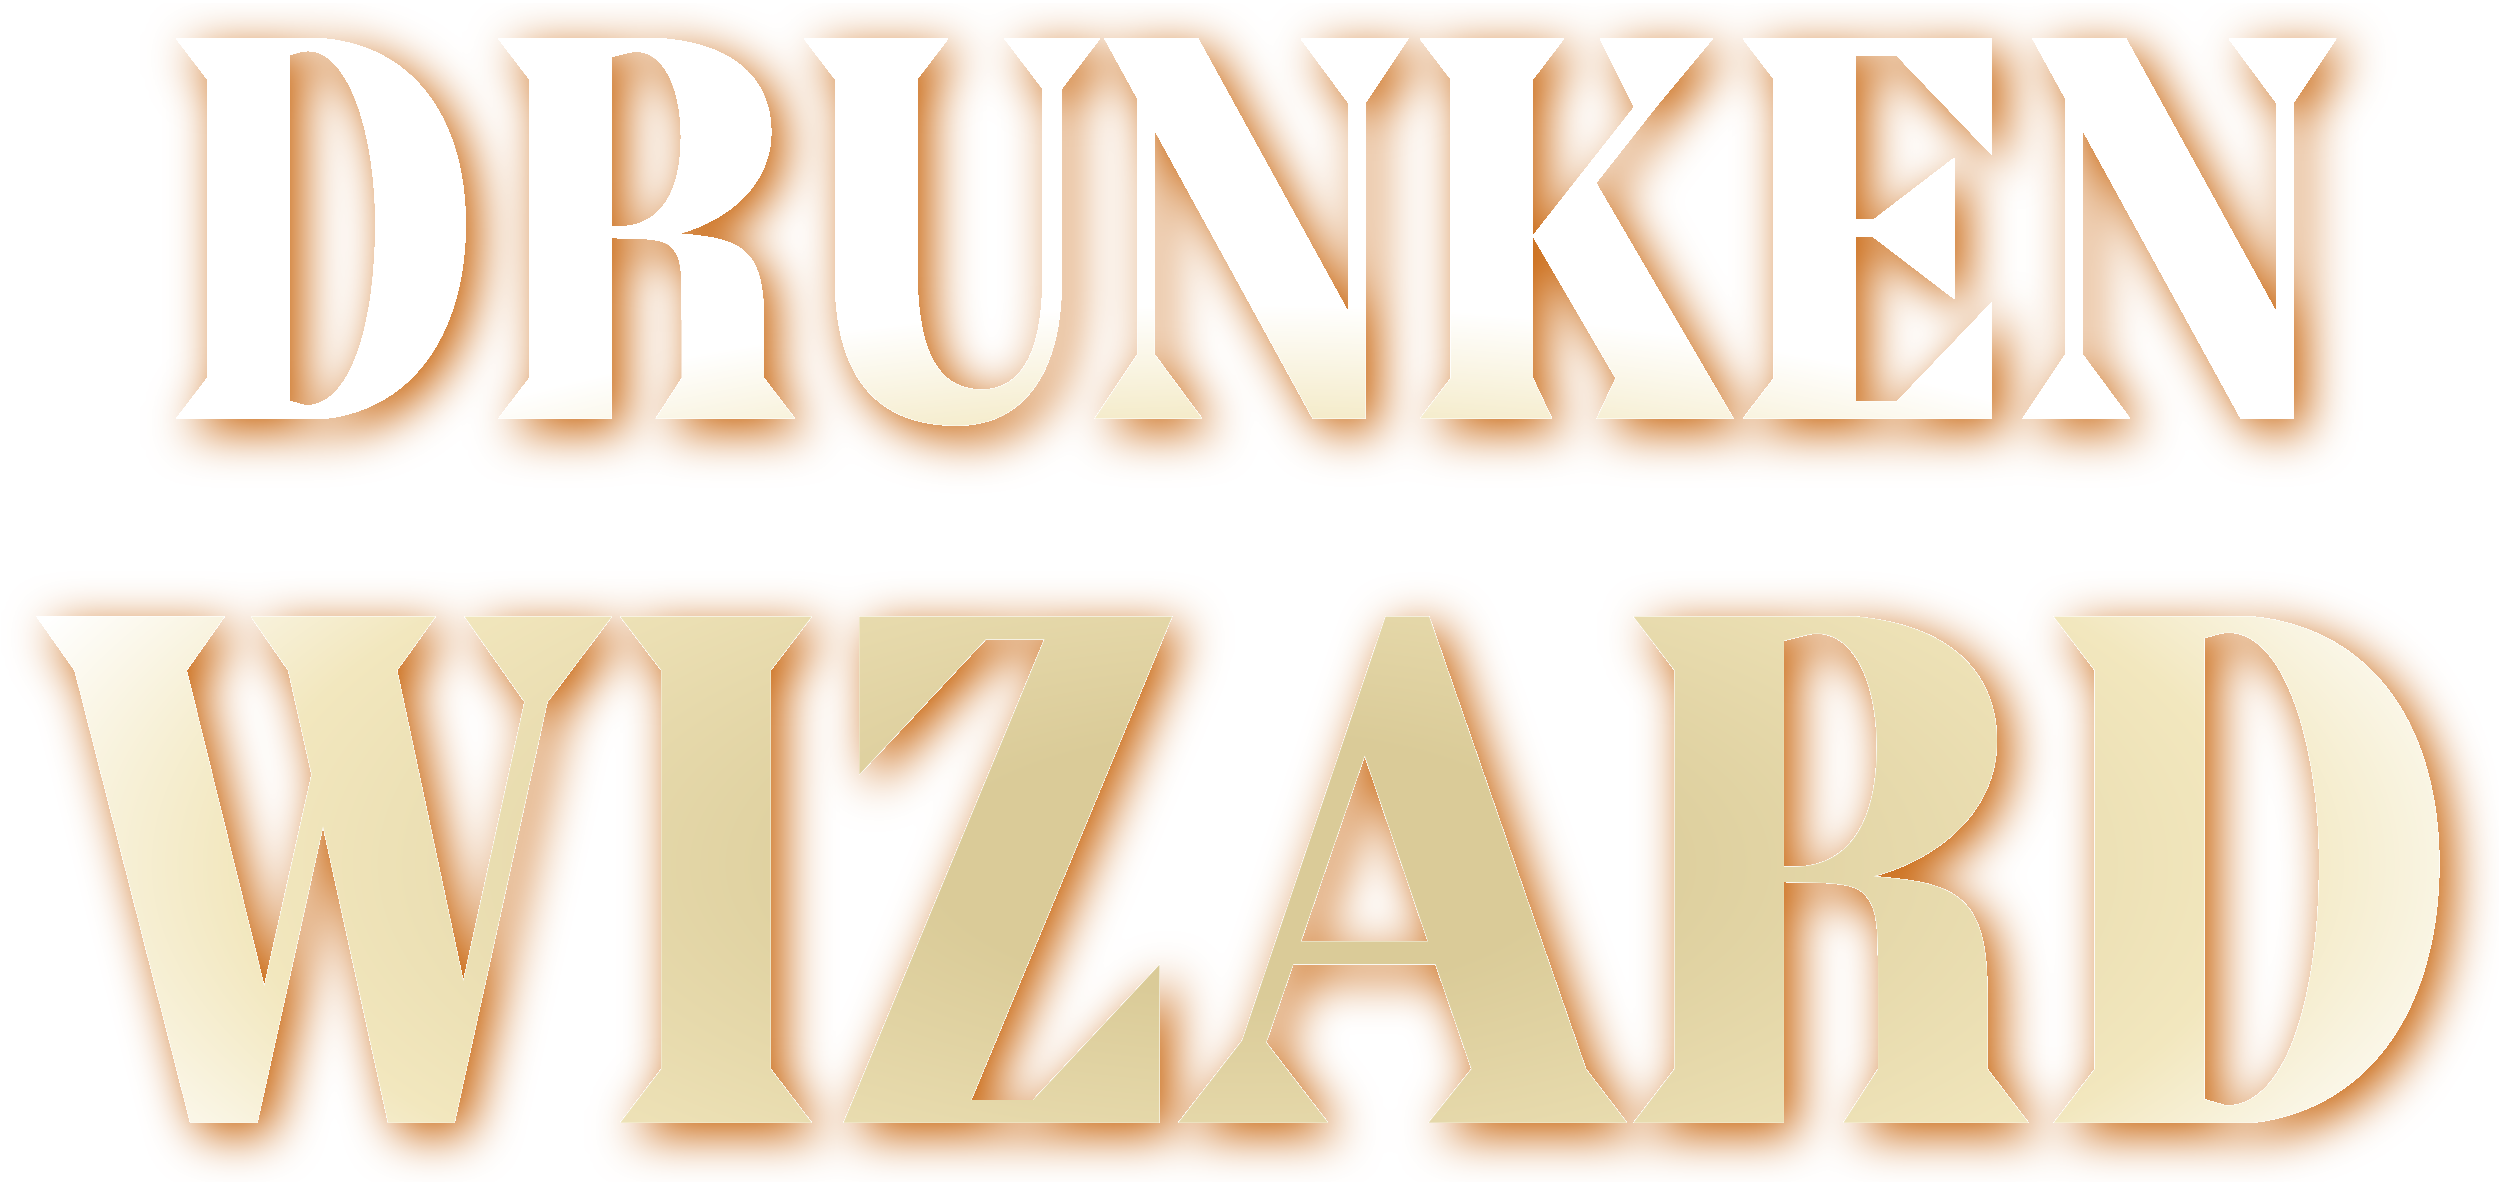
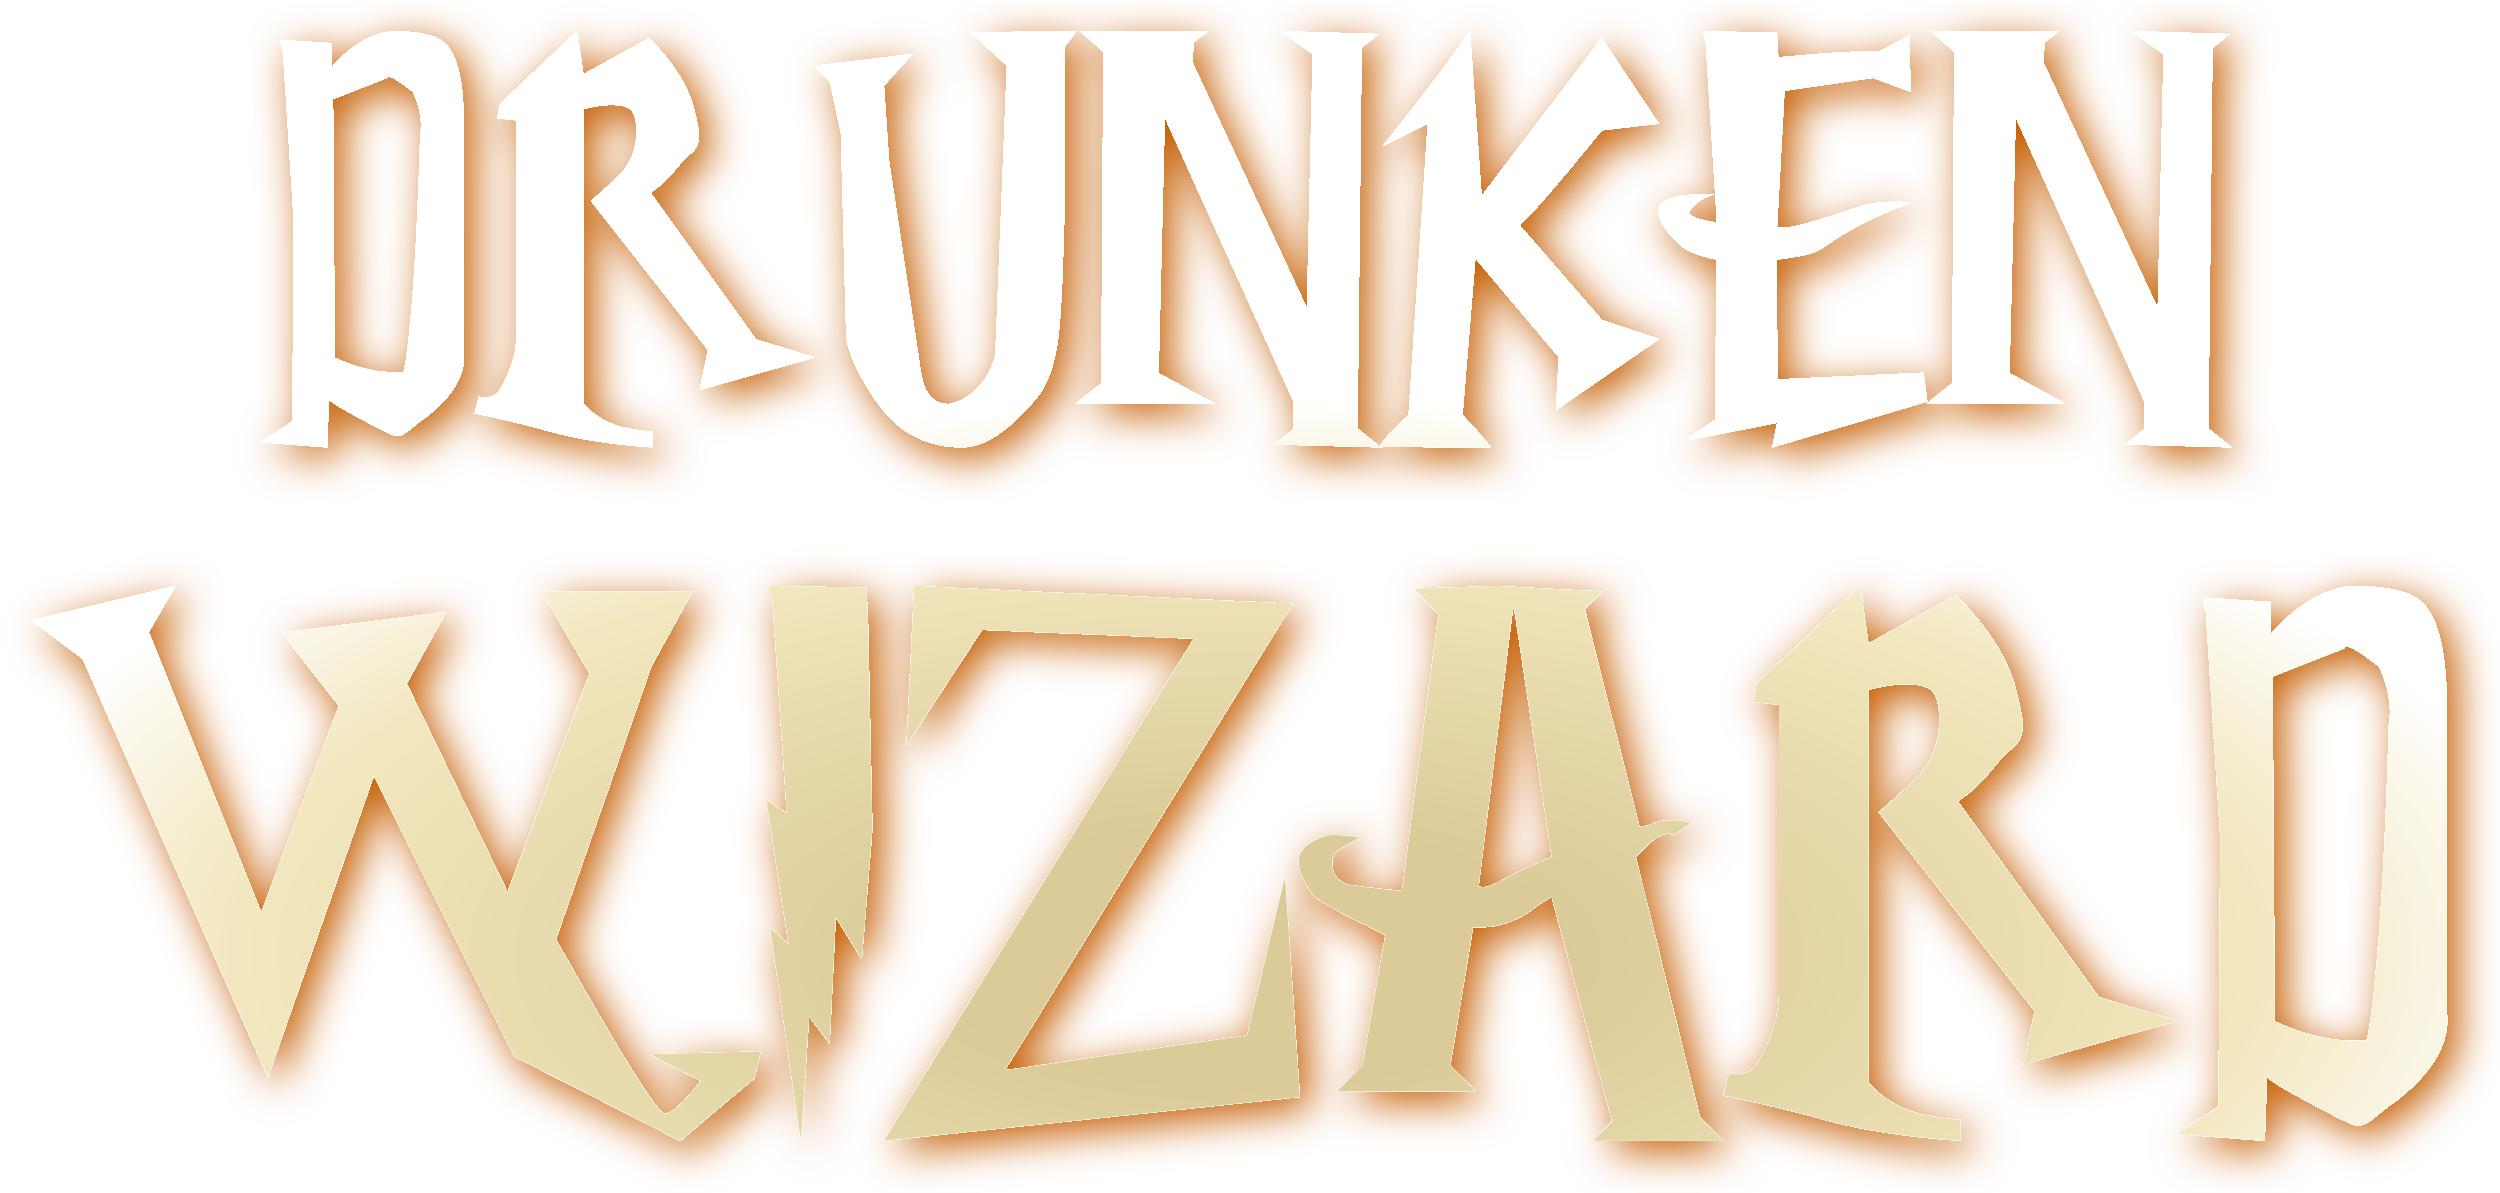
- <svg xmlns="http://www.w3.org/2000/svg" width="633" height="300" viewBox="0 0 633 300" fill="none">
-   <g filter="url(#filter0_d_12_4545)">
-     <path d="M82.478 9.84H44.678L52.478 20.04V95.76L44.678 105.96H82.478C105.878 103.08 117.878 82.56 117.878 56.76C117.878 31.56 105.878 12.24 82.478 9.84ZM73.238 101.52V13.92L75.758 13.2C87.638 9.96 95.078 32.88 95.078 56.76C95.078 80.16 89.558 102.72 77.438 102.72L73.238 101.52ZM166.081 105.96H201.241L193.441 95.76V81.72C193.441 65.28 189.481 60.84 175.441 59.52L171.841 59.16C184.681 55.68 195.241 46.44 195.241 33.48C195.241 21.72 187.801 11.64 168.481 9.84H126.241L134.041 20.04V95.76L126.241 105.96H154.801V60.24L160.801 60.36C166.561 60.48 168.961 61.2 170.281 62.76C172.801 65.64 172.681 69.36 172.681 81.12V95.76L166.081 105.96ZM156.601 57.36H154.801V14.4L159.121 13.32C167.041 11.4 172.441 20.76 172.441 34.68C172.441 47.88 167.881 57.36 156.601 57.36ZM264.005 22.44V69.96C264.005 93 256.445 98.64 248.525 98.64C235.685 98.64 232.205 85.56 232.205 67.32V20.04L240.005 9.84H203.645L211.445 20.04V70.32C211.445 94.68 221.405 107.76 242.285 107.76C259.685 107.76 268.805 93.6 268.805 71.16V22.44L278.405 9.84H254.405L264.005 22.44ZM341.411 26.04V79.08L303.371 9.84H279.731L288.011 24.96V89.76L277.211 105.96H304.331L292.331 89.76V32.88L332.411 105.96H345.731V26.04L356.531 9.84H329.411L341.411 26.04ZM359.561 9.84L367.361 20.04V95.76L359.561 105.96H392.921L388.121 95.76V20.04L395.921 9.84H359.561ZM404.081 46.32L419.201 27.12L433.601 9.84H405.161L413.801 27.12L388.121 59.76L409.121 95.76L404.321 105.96H438.881L404.081 46.32ZM504.358 39.24V9.84H441.358L449.158 20.04V95.76L441.358 105.96H504.358V76.56L480.358 101.64H469.918V60H474.358L494.758 75.6V40.08L474.358 55.68H469.918V14.16H480.358L504.358 39.24ZM576.372 26.04V79.08L538.332 9.84H514.692L522.972 24.96V89.76L512.172 105.96H539.292L527.292 89.76V32.88L567.372 105.96H580.692V26.04L591.492 9.84H564.372L576.372 26.04ZM132.831 177.72L117.311 248.44L100.511 169.72L110.271 156.12H63.551L72.991 169.72L78.911 196.12L66.911 249.72L47.231 169.72L56.831 156.12H9.311L18.911 169.72L48.191 284.28H65.151L81.791 209.24L98.271 284.28H115.071L138.591 177.72L154.911 156.12H117.631L132.831 177.72ZM205.53 284.28L195.13 270.68V169.72L205.53 156.12H157.05L167.45 169.72V270.68L157.05 284.28H205.53ZM296.775 156.12H217.575V196.12L249.575 161.88H264.455L213.575 284.28H293.575V244.28L261.575 278.52H245.895L296.775 156.12ZM411.944 284.28L401.544 270.68L361.864 156.12H350.824L314.504 263.48L298.344 284.28H336.264L320.584 263.96L327.464 244.12H363.464L372.584 270.68L361.704 284.28H411.944ZM345.544 191.32L361.544 238.36H329.384L345.544 191.32ZM466.733 284.28H513.613L503.213 270.68V251.96C503.213 230.04 497.933 224.12 479.213 222.36L474.413 221.88C491.533 217.24 505.613 204.92 505.613 187.64C505.613 171.96 495.693 158.52 469.933 156.12H413.613L424.013 169.72V270.68L413.613 284.28H451.693V223.32L459.693 223.48C467.373 223.64 470.573 224.6 472.333 226.68C475.693 230.52 475.533 235.48 475.533 251.16V270.68L466.733 284.28ZM454.093 219.48H451.693V162.2L457.453 160.76C468.013 158.2 475.213 170.68 475.213 189.24C475.213 206.84 469.133 219.48 454.093 219.48ZM570.419 156.12H520.019L530.419 169.72V270.68L520.019 284.28H570.419C601.619 280.44 617.619 253.08 617.619 218.68C617.619 185.08 601.619 159.32 570.419 156.12ZM558.099 278.36V161.56L561.459 160.6C577.299 156.28 587.219 186.84 587.219 218.68C587.219 249.88 579.859 279.96 563.699 279.96L558.099 278.36Z" fill="url(#paint0_angular_12_4545)" />
+ <svg xmlns="http://www.w3.org/2000/svg" width="721" height="344" viewBox="0 0 721 344" fill="none">
+   <g filter="url(#filter0_d_14_7837)">
+     <path d="M133.699 101.16C133.779 101.72 133.819 102.28 133.819 102.84C133.819 108.92 129.979 114.88 122.299 120.72C121.899 120.88 120.539 121.92 118.219 123.84C116.299 125.44 114.819 126.04 113.779 125.64C112.419 125.16 109.219 123.56 104.179 120.84C98.899 118.04 95.779 116.16 94.819 115.2L94.339 129L75.379 127.56L84.379 121.56L84.739 63.36L81.619 14.52L80.779 11.52L95.659 12.48V19.44C101.019 13.28 106.779 9.8 112.939 9C120.779 9 125.939 10.2 128.419 12.6C131.939 16.04 133.699 23.56 133.699 35.16V101.16ZM121.219 38.88C121.379 38.08 121.459 37.24 121.459 36.36C121.459 33 120.659 29.68 119.059 26.4C115.379 23.52 113.059 22.08 112.099 22.08C111.779 22.08 111.619 22.2 111.619 22.44L96.019 28.56L96.499 103.2C102.659 106 108.419 107.4 113.779 107.4C114.819 107.4 115.699 107.36 116.419 107.28C117.059 104.72 117.619 100.76 118.099 95.4C119.459 82.52 120.499 63.68 121.219 38.88ZM234.942 103.08L201.822 112.44L204.222 100.92L170.502 57.96C174.502 54.52 177.542 51.68 179.622 49.44C182.262 46.4 183.582 42.48 183.582 37.68C183.582 34.64 182.982 32.56 181.782 31.44C180.662 30.64 178.862 30.24 176.382 30.24C174.062 30.24 171.342 30.64 168.222 31.44V116.52C171.182 119.72 174.782 121.92 179.022 123.12C183.182 124 186.222 124.44 188.142 124.44V129C176.542 128.2 166.702 126.68 158.622 124.44C155.022 123.32 147.782 121.56 136.902 119.16L138.102 114.48C140.822 114.96 142.822 114.32 144.102 112.56C147.302 107.04 148.902 101.96 148.902 97.32V34.68L143.502 34.08L144.102 30.12L166.422 9L168.222 21.48L187.182 11.04C193.662 17.52 197.862 23.88 199.782 30.12C200.982 34.52 201.582 37.52 201.582 39.12C201.582 41.6 200.582 43.44 198.582 44.64C198.102 44.96 196.782 46.44 194.622 49.08C192.462 51.72 190.102 53.88 187.542 55.56L218.022 97.92L234.942 103.08ZM310.348 9L307.108 13.44C307.108 43.92 307.108 57.96 307.108 55.56C306.628 77.16 305.988 91.04 305.188 97.2C304.228 105.04 302.148 110.88 298.948 114.72C291.028 124.24 283.868 129 277.468 129C267.948 129 260.268 125.32 254.428 117.96C252.748 115.8 251.268 113.64 249.988 111.48C246.868 106.36 244.908 101.76 244.108 97.68L242.548 38.52L239.428 23.76L234.988 18.96L263.068 15.6L254.908 24.72L256.348 46.32L265.588 107.52C266.548 113.68 269.308 116.68 273.868 116.52C275.708 116.12 277.428 115.4 279.028 114.36C282.868 111.8 285.548 107.92 287.068 102.72L290.428 18.96L279.988 9.36L310.348 9ZM398.18 129L367.58 128.16L373.1 123.72L372.98 115.56L335.9 33.72L334.1 107.64L350.18 116.4H310.34L317.66 110.52L318.26 14.88L311.54 9H348.38L344.3 12.12L343.82 17.88L376.94 89.04L378.62 15.6L369.38 9L397.58 9.84L392.66 13.8L391.46 123.6L398.18 129ZM478.39 97.8L448.75 118.2L449.59 102.96L425.47 74.4L421.75 119.76C423.99 121.92 426.71 125 429.91 129L398.95 128.88C396.71 129.52 399.15 126.48 406.27 119.76L411.79 35.64L399.07 41.88C412.03 25.48 420.31 14.52 423.91 9L427.27 56.64L461.95 11.04L478.39 35.64L461.95 37.56C448.83 53.64 440.91 62.76 438.19 64.92L461.95 92.28L478.39 97.8ZM555.787 115.8L511.147 129L512.587 121.92L485.587 127.2L494.707 121.08L495.067 74.88C489.947 73.76 486.467 72.36 484.627 70.68C480.467 66.92 478.387 63.68 478.387 60.96C478.387 60.16 478.627 59.44 479.107 58.8C481.267 56.72 486.307 55.8 494.227 56.04C492.307 56.52 490.667 57.36 489.307 58.56C487.787 60.08 487.027 61 487.027 61.32C487.027 61.8 487.667 62.32 488.947 62.88C489.907 63.28 491.947 63.72 495.067 64.2V61.92L491.947 12.12L491.107 9L512.467 9.48L512.827 16.56C528.267 15.12 537.907 14.6 541.747 15L550.627 10.32L550.987 26.4L540.187 22.44L514.627 26.16L512.467 65.64C514.627 65.64 516.187 65.56 517.147 65.4C520.747 64.68 527.147 62.72 536.347 59.52C539.307 58.64 542.747 58.2 546.667 58.2C548.107 58.2 549.547 58.28 550.987 58.44C540.987 62.2 532.867 66.32 526.627 70.8C524.787 72.24 522.347 73.24 519.307 73.8C516.987 74.2 514.667 74.56 512.347 74.88L512.587 109.44L554.707 107.52L555.787 115.8ZM643.57 129L612.97 128.16L618.49 123.72L618.37 115.56L581.29 33.72L579.49 107.64L595.57 116.4H555.73L563.05 110.52L563.65 14.88L556.93 9H593.77L589.69 12.12L589.21 17.88L622.33 89.04L624.01 15.6L614.77 9L642.97 9.84L638.05 13.8L636.85 123.6L643.57 129ZM219.349 303.24L217.589 310.92L196.149 329L148.309 304.68L107.829 223.72L77.269 310.6L23.829 189.96L9.109 178.92L50.549 169L42.869 182.28L75.349 263.24L97.749 203.56L81.269 182.44L128.629 176.52L117.269 197.16L146.389 257.32L170.069 194.28L156.309 170.6H199.669L187.829 192.2L160.309 270.92C179.189 304.52 189.696 321.32 191.829 321.32C192.576 321.107 193.429 320.68 194.389 320.04C196.629 318.44 199.189 315.667 202.069 311.72L187.509 304.04L219.349 303.24ZM251.582 239.08L248.542 276.52L241.022 264.52L239.262 300.84L233.342 293.16L230.942 329L222.142 267.72L227.422 272.2L221.022 230.76L226.942 234.6L222.782 172.84L221.662 169L249.822 169.48L250.302 178.44L251.582 239.08ZM374.891 316.36L254.891 329L344.331 184.2L283.211 181.64L261.451 214.76L263.691 169L372.811 174.12L289.771 308.68L359.691 298.6L370.571 252.84L374.891 316.36ZM497.131 329H459.531L464.971 323.4L447.531 258.76C446.464 259.08 444.224 260.52 440.811 263.08C436.331 265.96 431.797 267.4 427.211 267.4H424.811L418.251 307.24L425.611 314.76H385.611L392.971 307.24L399.531 269.8C398.357 269.053 396.491 268.04 393.931 266.76C389.557 264.84 384.651 262.173 379.211 258.76C376.117 254.6 374.571 251.187 374.571 248.52C374.571 247.773 374.677 247.08 374.891 246.44C375.531 244.947 376.917 243.613 379.051 242.44C381.291 241.267 383.211 240.733 384.811 240.84C385.771 240.84 388.224 241.053 392.171 241.48C390.677 242.227 388.597 243.453 385.931 245.16C384.757 245.907 384.171 247.08 384.171 248.68C384.171 251.987 385.611 254.12 388.491 255.08C389.664 255.4 394.944 256.04 404.331 257L414.891 177.16L408.011 169.8L431.531 169L461.931 170.6L456.971 175.56L472.811 238.44C473.984 238.44 475.637 238.013 477.771 237.16C480.117 236.413 483.424 236.413 487.691 237.16L482.731 240.84C482.304 240.52 481.771 240.36 481.131 240.36C480.171 240.36 479.104 240.733 477.931 241.48C476.757 242.12 474.677 243.987 471.691 247.08L490.251 322.28L497.131 329ZM447.531 247.08L436.651 175.08L436.331 175.4L426.411 255.56C426.624 255.773 426.997 255.88 427.531 255.88C429.131 255.88 431.477 254.973 434.571 253.16C436.704 251.987 441.024 249.96 447.531 247.08ZM627.798 294.44L583.638 306.92L586.838 291.56L541.878 234.28C547.211 229.693 551.265 225.907 554.038 222.92C557.558 218.867 559.318 213.64 559.318 207.24C559.318 203.187 558.518 200.413 556.918 198.92C555.425 197.853 553.025 197.32 549.718 197.32C546.625 197.32 542.998 197.853 538.838 198.92V312.36C542.785 316.627 547.585 319.56 553.238 321.16C558.785 322.333 562.838 322.92 565.398 322.92V329C549.931 327.933 536.811 325.907 526.038 322.92C521.238 321.427 511.585 319.08 497.078 315.88L498.678 309.64C502.305 310.28 504.971 309.427 506.678 307.08C510.945 299.72 513.078 292.947 513.078 286.76V203.24L505.878 202.44L506.678 197.16L536.438 169L538.838 185.64L564.118 171.72C572.758 180.36 578.358 188.84 580.918 197.16C582.518 203.027 583.318 207.027 583.318 209.16C583.318 212.467 581.985 214.92 579.318 216.52C578.678 216.947 576.918 218.92 574.038 222.44C571.158 225.96 568.011 228.84 564.598 231.08L605.238 287.56L627.798 294.44ZM705.619 291.88C705.726 292.627 705.779 293.373 705.779 294.12C705.779 302.227 700.659 310.173 690.419 317.96C689.886 318.173 688.073 319.56 684.979 322.12C682.419 324.253 680.446 325.053 679.059 324.52C677.246 323.88 672.979 321.747 666.259 318.12C659.219 314.387 655.059 311.88 653.779 310.6L653.139 329L627.859 327.08L639.859 319.08L640.339 241.48L636.179 176.36L635.059 172.36L654.899 173.64V182.92C662.046 174.707 669.726 170.067 677.939 169C688.393 169 695.273 170.6 698.579 173.8C703.273 178.387 705.619 188.413 705.619 203.88V291.88ZM688.979 208.84C689.193 207.773 689.299 206.653 689.299 205.48C689.299 201 688.233 196.573 686.099 192.2C681.193 188.36 678.099 186.44 676.819 186.44C676.393 186.44 676.179 186.6 676.179 186.92L655.379 195.08L656.019 294.6C664.233 298.333 671.913 300.2 679.059 300.2C680.446 300.2 681.619 300.147 682.579 300.04C683.433 296.627 684.179 291.347 684.819 284.2C686.633 267.027 688.019 241.907 688.979 208.84Z" fill="url(#paint0_angular_14_7837)" />
  </g>
  <defs>
-     <filter id="filter0_d_12_4545" x="0.311" y="0.84" width="632.307" height="298.44" filterUnits="userSpaceOnUse" color-interpolation-filters="sRGB">
+     <filter id="filter0_d_14_7837" x="0.109" y="0" width="720.67" height="344" filterUnits="userSpaceOnUse" color-interpolation-filters="sRGB">
      <feFlood flood-opacity="0" result="BackgroundImageFix" />
      <feColorMatrix in="SourceAlpha" type="matrix" values="0 0 0 0 0 0 0 0 0 0 0 0 0 0 0 0 0 0 127 0" result="hardAlpha" />
      <feOffset dx="3" dy="3" />
      <feGaussianBlur stdDeviation="6" />
      <feComposite in2="hardAlpha" operator="out" />
      <feColorMatrix type="matrix" values="0 0 0 0 0.776 0 0 0 0 0.365 0 0 0 0 0 0 0 0 1 0" />
-       <feBlend mode="normal" in2="BackgroundImageFix" result="effect1_dropShadow_12_4545" />
-       <feBlend mode="normal" in="SourceGraphic" in2="effect1_dropShadow_12_4545" result="shape" />
+       <feBlend mode="normal" in2="BackgroundImageFix" result="effect1_dropShadow_14_7837" />
+       <feBlend mode="normal" in="SourceGraphic" in2="effect1_dropShadow_14_7837" result="shape" />
    </filter>
-     <radialGradient id="paint0_angular_12_4545" cx="0" cy="0" r="1" gradientUnits="userSpaceOnUse" gradientTransform="translate(316 219) rotate(-90) scale(142 340.269)">
+     <radialGradient id="paint0_angular_14_7837" cx="0" cy="0" r="1" gradientUnits="userSpaceOnUse" gradientTransform="translate(359.5 275.584) rotate(-90) scale(160.366 387.221)">
      <stop offset="0.233" stop-color="#DACB98" />
      <stop offset="0.753" stop-color="#F2E7BE" />
      <stop offset="1" stop-color="white" />
    </radialGradient>
  </defs>
</svg>
